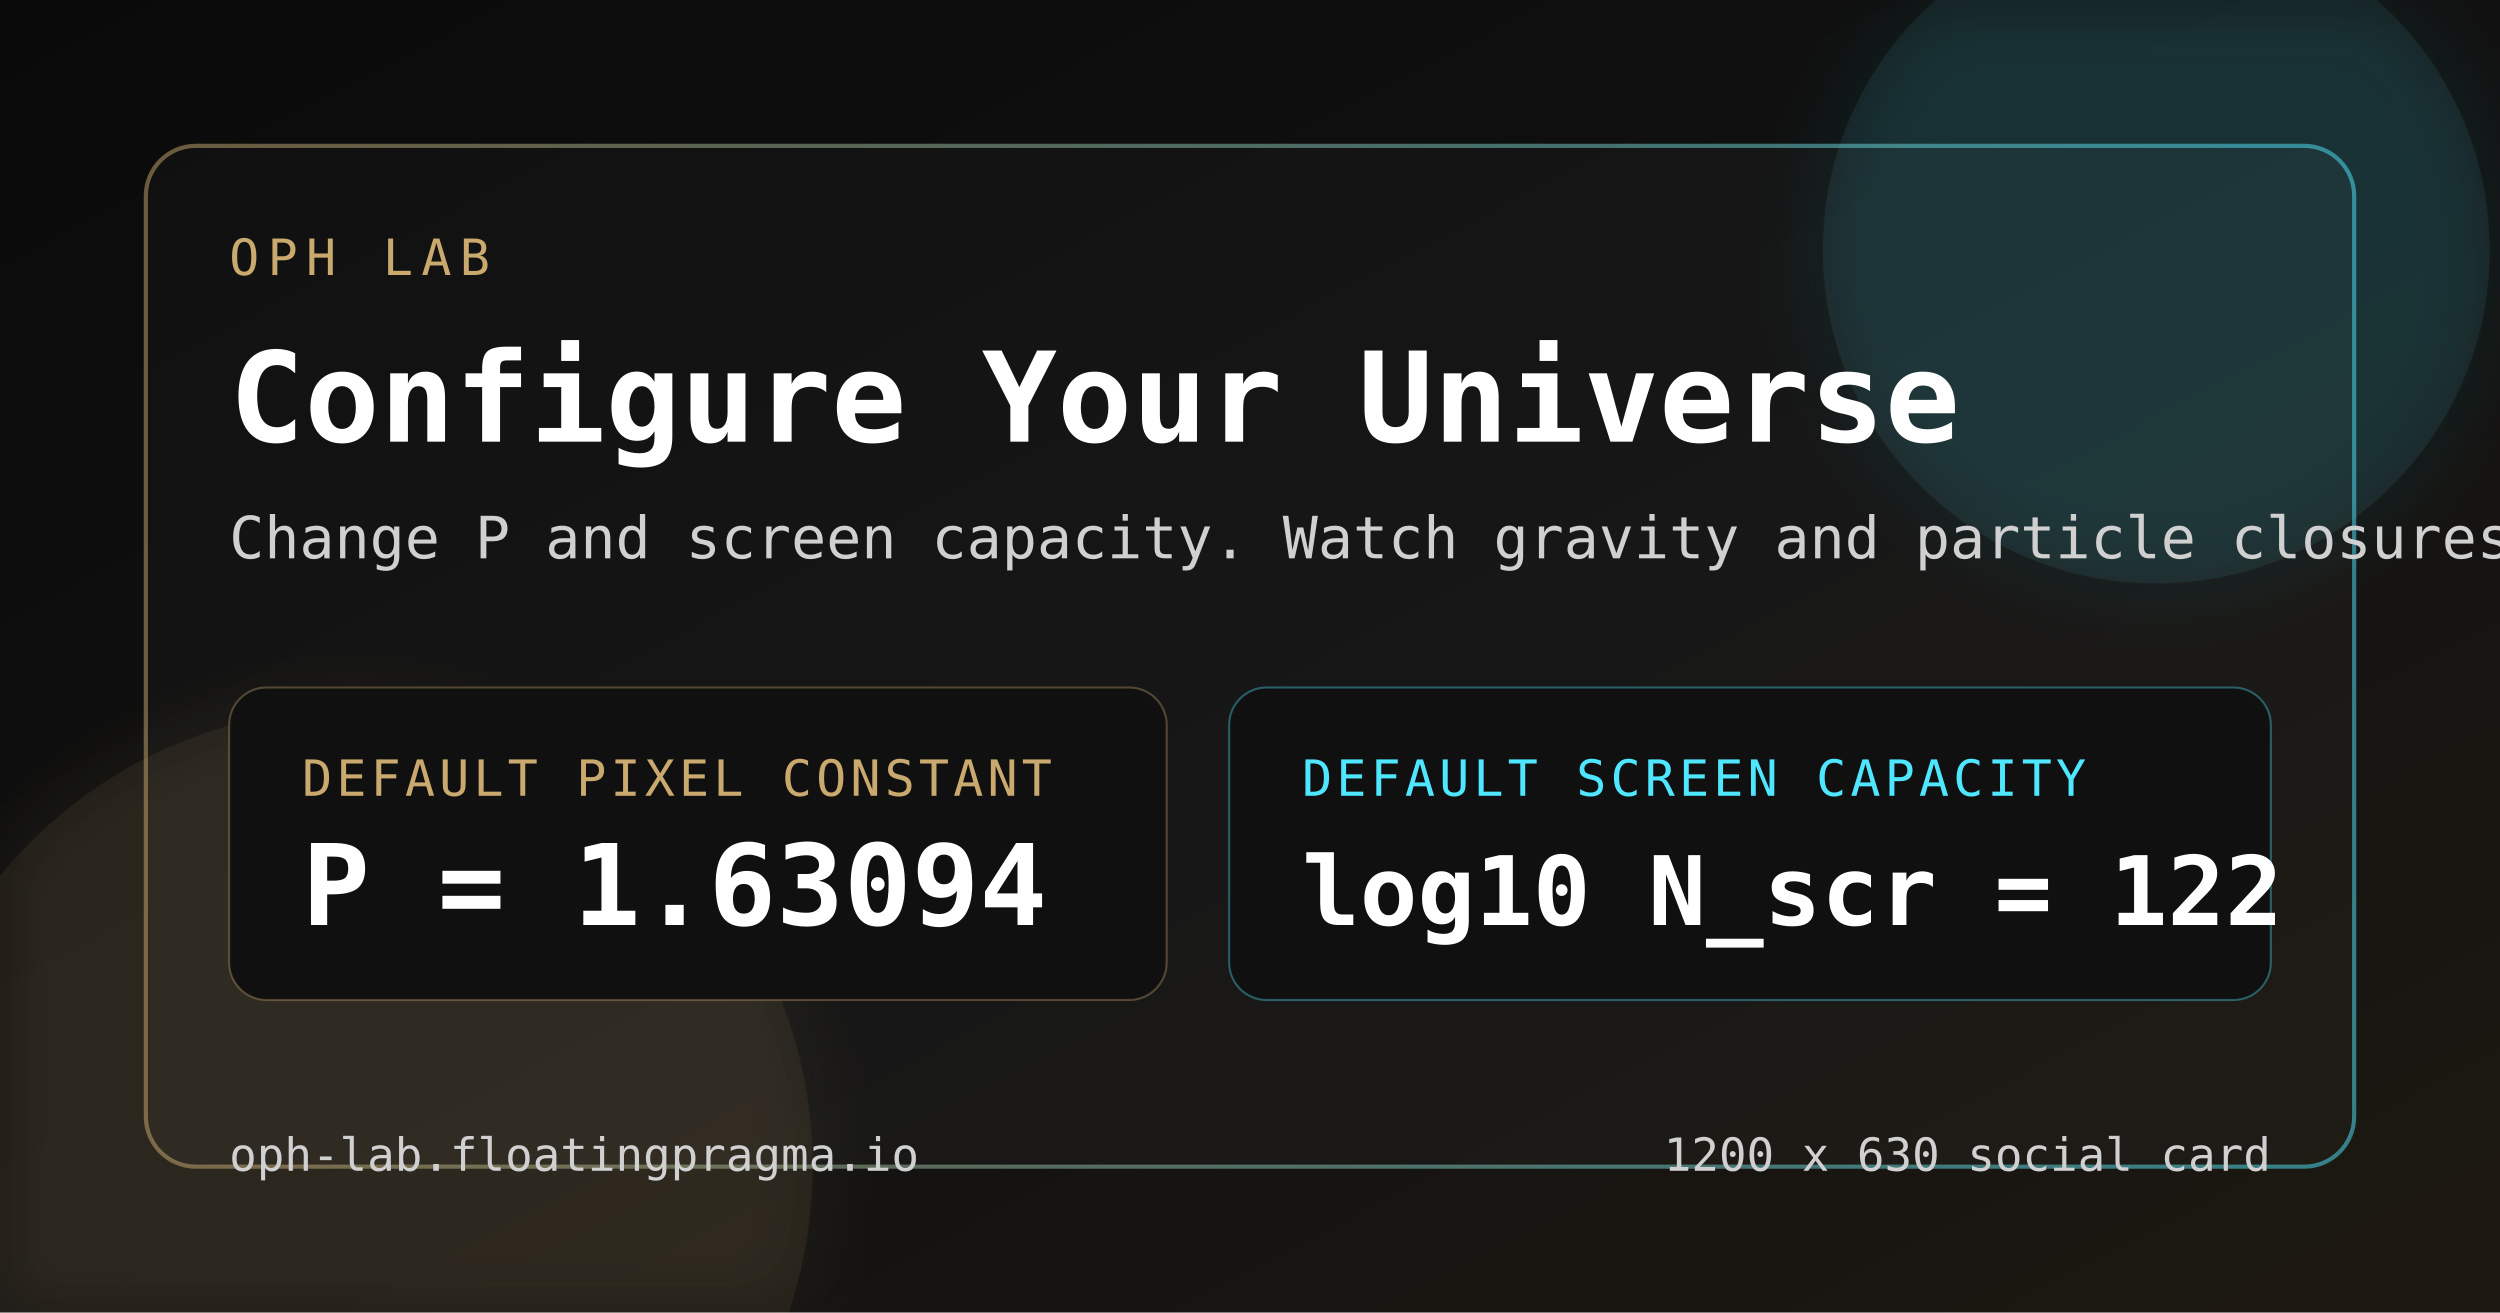
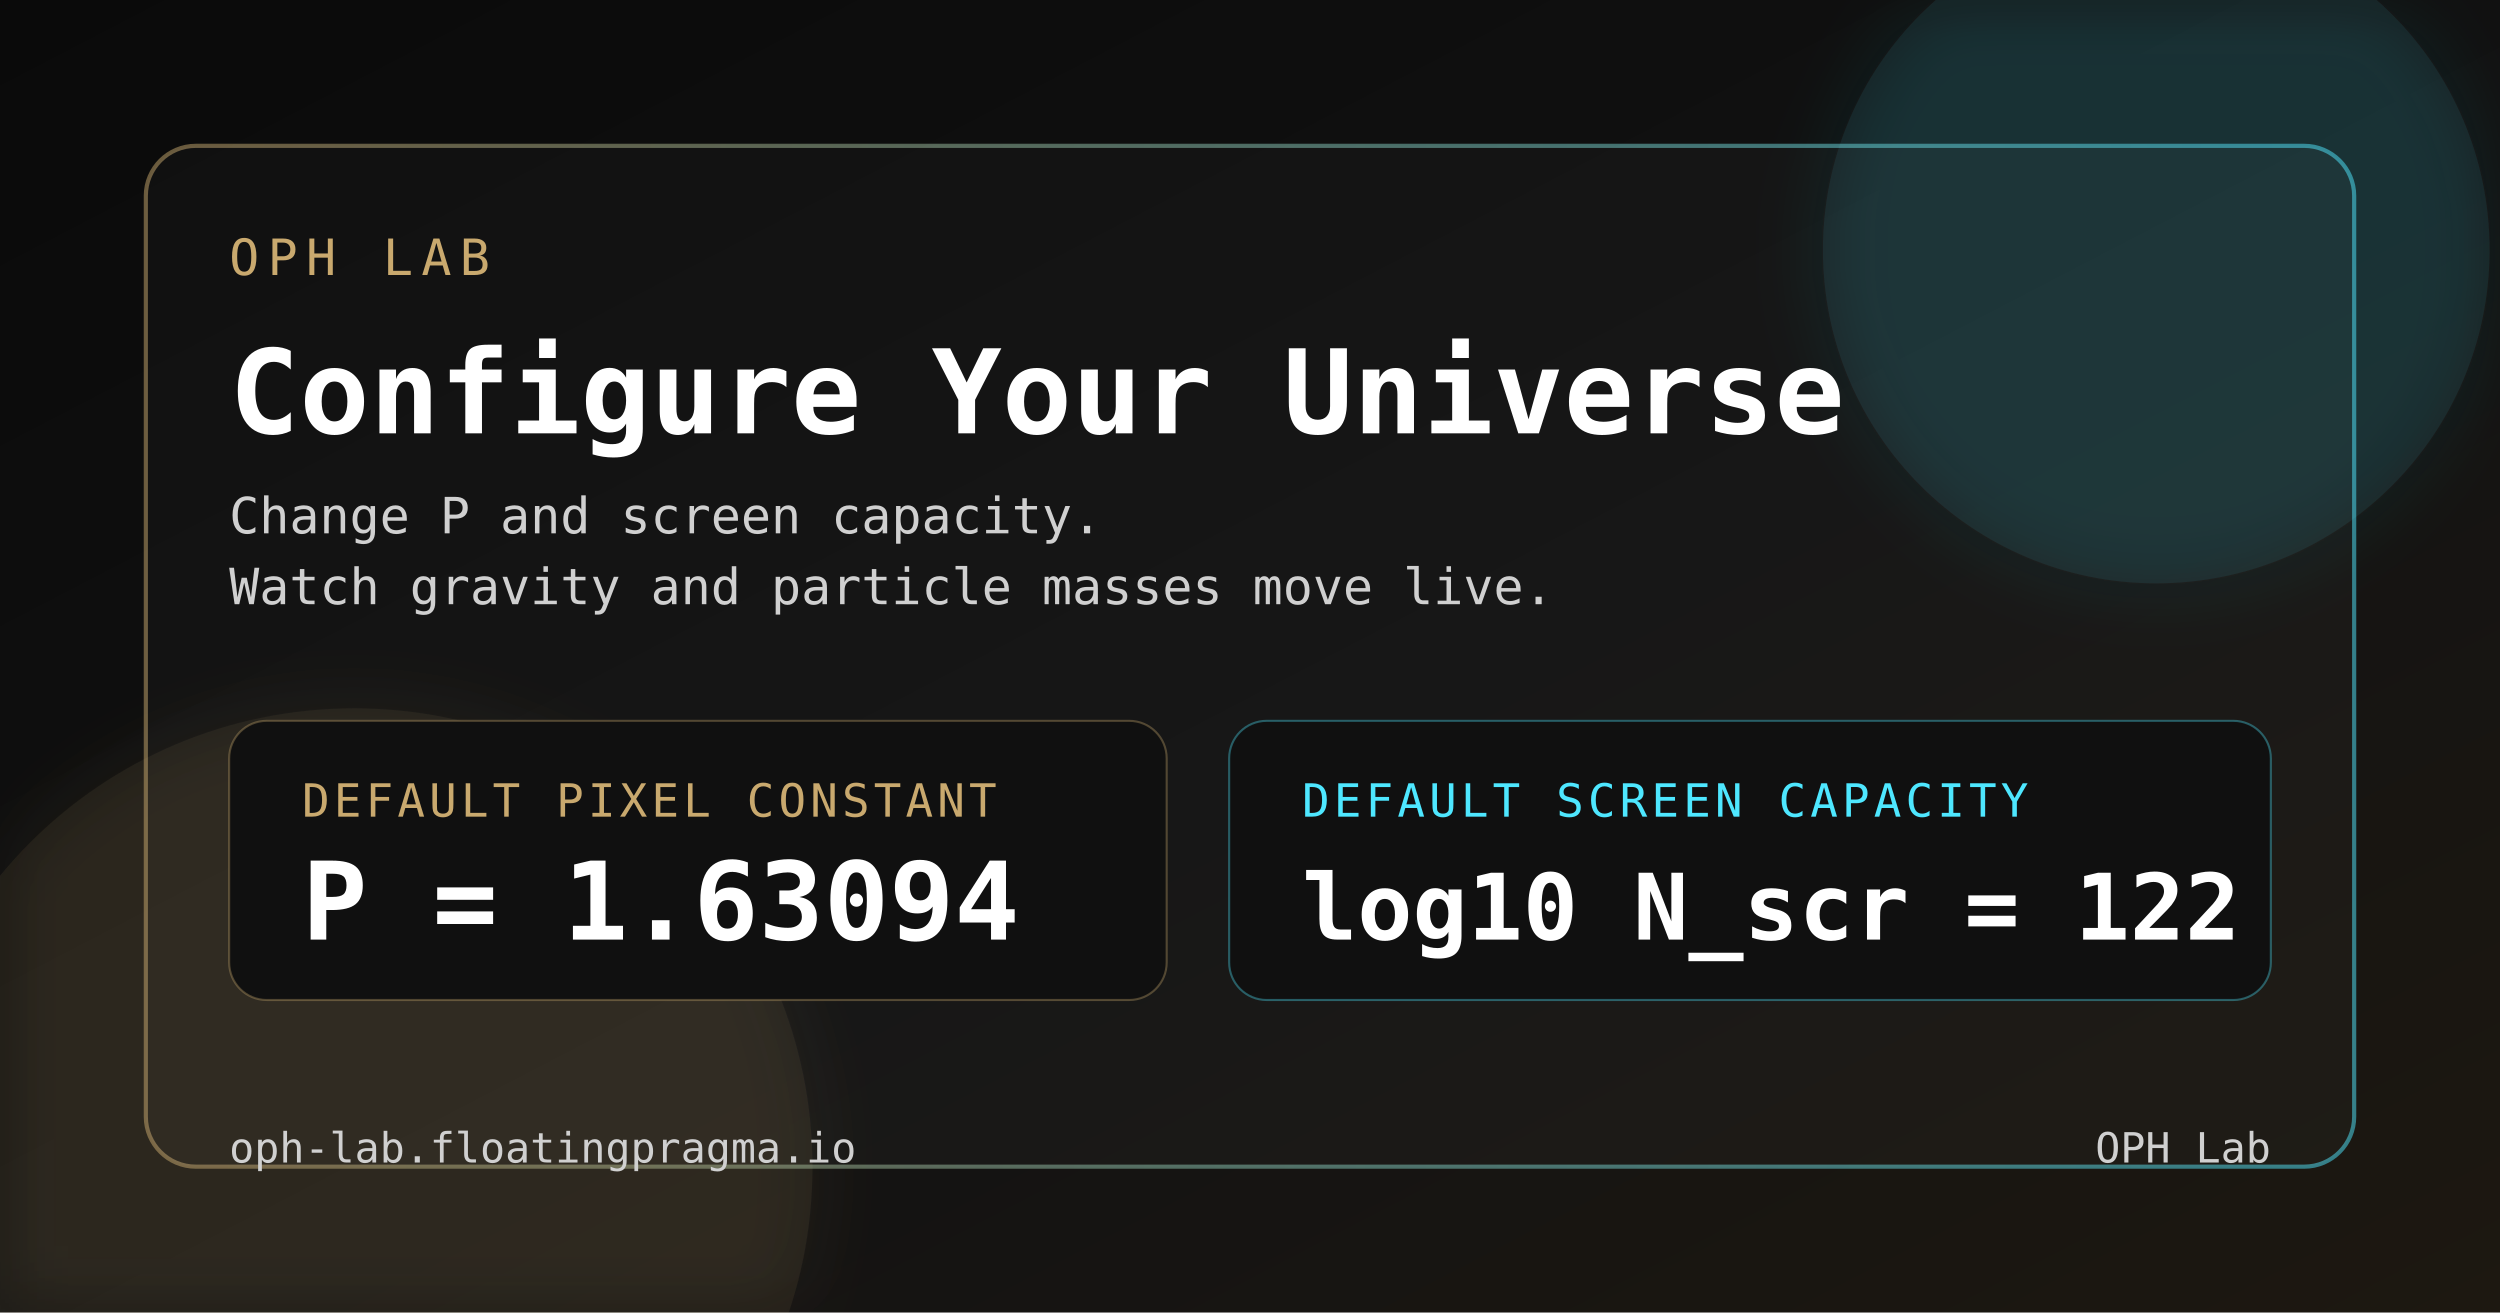
<svg xmlns="http://www.w3.org/2000/svg" width="1200" height="630" viewBox="0 0 1200 630" role="img" aria-labelledby="title desc">
  <defs>
    <linearGradient id="bg" x1="0" y1="0" x2="1" y2="1">
      <stop offset="0%" stop-color="#0a0a0a" />
      <stop offset="55%" stop-color="#121212" />
      <stop offset="100%" stop-color="#1d1811" />
    </linearGradient>
    <linearGradient id="accent" x1="0" y1="0" x2="1" y2="0">
      <stop offset="0%" stop-color="#c9a96e" />
      <stop offset="100%" stop-color="#4ee7ff" />
    </linearGradient>
    <filter id="softGlow" x="-20%" y="-20%" width="140%" height="140%">
      <feGaussianBlur stdDeviation="18" result="blur" />
      <feMerge>
        <feMergeNode in="blur" />
        <feMergeNode in="SourceGraphic" />
      </feMerge>
    </filter>
  </defs>
  <rect width="1200" height="630" fill="url(#bg)" />
  <circle cx="1035" cy="120" r="160" fill="#4ee7ff" fill-opacity="0.08" filter="url(#softGlow)" />
  <circle cx="170" cy="560" r="220" fill="#c9a96e" fill-opacity="0.08" filter="url(#softGlow)" />
  <rect x="70" y="70" width="1060" height="490" rx="24" fill="none" stroke="url(#accent)" stroke-width="2" stroke-opacity="0.5" />
  <rect x="70" y="70" width="1060" height="490" rx="24" fill="#ffffff" fill-opacity="0.02" />
  <text x="110" y="132" fill="#c9a96e" font-family="JetBrains Mono, SFMono-Regular, Menlo, Consolas, monospace" font-size="24" letter-spacing="4">
    OPH LAB
  </text>
-   <text x="110" y="212" fill="#ffffff" font-family="JetBrains Mono, SFMono-Regular, Menlo, Consolas, monospace" font-size="60" font-weight="700">
+   <text x="110" y="208" fill="#ffffff" font-family="JetBrains Mono, SFMono-Regular, Menlo, Consolas, monospace" font-size="56" font-weight="700">
    Configure Your Universe
  </text>
-   <text x="110" y="268" fill="#d0d0d0" font-family="JetBrains Mono, SFMono-Regular, Menlo, Consolas, monospace" font-size="28">
-     Change P and screen capacity. Watch gravity and particle closures move live.
+   <text x="110" y="256" fill="#d0d0d0" font-family="JetBrains Mono, SFMono-Regular, Menlo, Consolas, monospace" font-size="24">
+     <tspan x="110" dy="0">Change P and screen capacity.</tspan>
+     <tspan x="110" dy="34">Watch gravity and particle masses move live.</tspan>
  </text>
-   <rect x="110" y="330" width="450" height="150" rx="18" fill="#101010" stroke="#c9a96e" stroke-opacity="0.35" />
-   <rect x="590" y="330" width="500" height="150" rx="18" fill="#101010" stroke="#4ee7ff" stroke-opacity="0.35" />
-   <text x="145" y="382" fill="#c9a96e" font-family="JetBrains Mono, SFMono-Regular, Menlo, Consolas, monospace" font-size="24" letter-spacing="2">
+   <rect x="110" y="346" width="450" height="134" rx="18" fill="#101010" stroke="#c9a96e" stroke-opacity="0.35" />
+   <rect x="590" y="346" width="500" height="134" rx="18" fill="#101010" stroke="#4ee7ff" stroke-opacity="0.35" />
+   <text x="145" y="392" fill="#c9a96e" font-family="JetBrains Mono, SFMono-Regular, Menlo, Consolas, monospace" font-size="22" letter-spacing="2">
    DEFAULT PIXEL CONSTANT
  </text>
-   <text x="145" y="444" fill="#ffffff" font-family="JetBrains Mono, SFMono-Regular, Menlo, Consolas, monospace" font-size="54" font-weight="700">
+   <text x="145" y="451" fill="#ffffff" font-family="JetBrains Mono, SFMono-Regular, Menlo, Consolas, monospace" font-size="52" font-weight="700">
    P = 1.63094
  </text>
-   <text x="625" y="382" fill="#4ee7ff" font-family="JetBrains Mono, SFMono-Regular, Menlo, Consolas, monospace" font-size="24" letter-spacing="2">
+   <text x="625" y="392" fill="#4ee7ff" font-family="JetBrains Mono, SFMono-Regular, Menlo, Consolas, monospace" font-size="22" letter-spacing="2">
    DEFAULT SCREEN CAPACITY
  </text>
-   <text x="625" y="444" fill="#ffffff" font-family="JetBrains Mono, SFMono-Regular, Menlo, Consolas, monospace" font-size="46" font-weight="700">
+   <text x="625" y="451" fill="#ffffff" font-family="JetBrains Mono, SFMono-Regular, Menlo, Consolas, monospace" font-size="44" font-weight="700">
    log10 N_scr = 122
  </text>
  <line x1="110" y1="520" x2="1090" y2="520" stroke="url(#accent)" stroke-opacity="0.4" />
-   <text x="110" y="562" fill="#d0d0d0" font-family="JetBrains Mono, SFMono-Regular, Menlo, Consolas, monospace" font-size="22">
+   <text x="110" y="558" fill="#d0d0d0" font-family="JetBrains Mono, SFMono-Regular, Menlo, Consolas, monospace" font-size="20">
    oph-lab.floatingpragma.io
  </text>
-   <text x="1090" y="562" text-anchor="end" fill="#d0d0d0" font-family="JetBrains Mono, SFMono-Regular, Menlo, Consolas, monospace" font-size="22">
-     1200 x 630 social card
+   <text x="1090" y="558" text-anchor="end" fill="#d0d0d0" font-family="JetBrains Mono, SFMono-Regular, Menlo, Consolas, monospace" font-size="20">
+     OPH Lab
  </text>
</svg>
